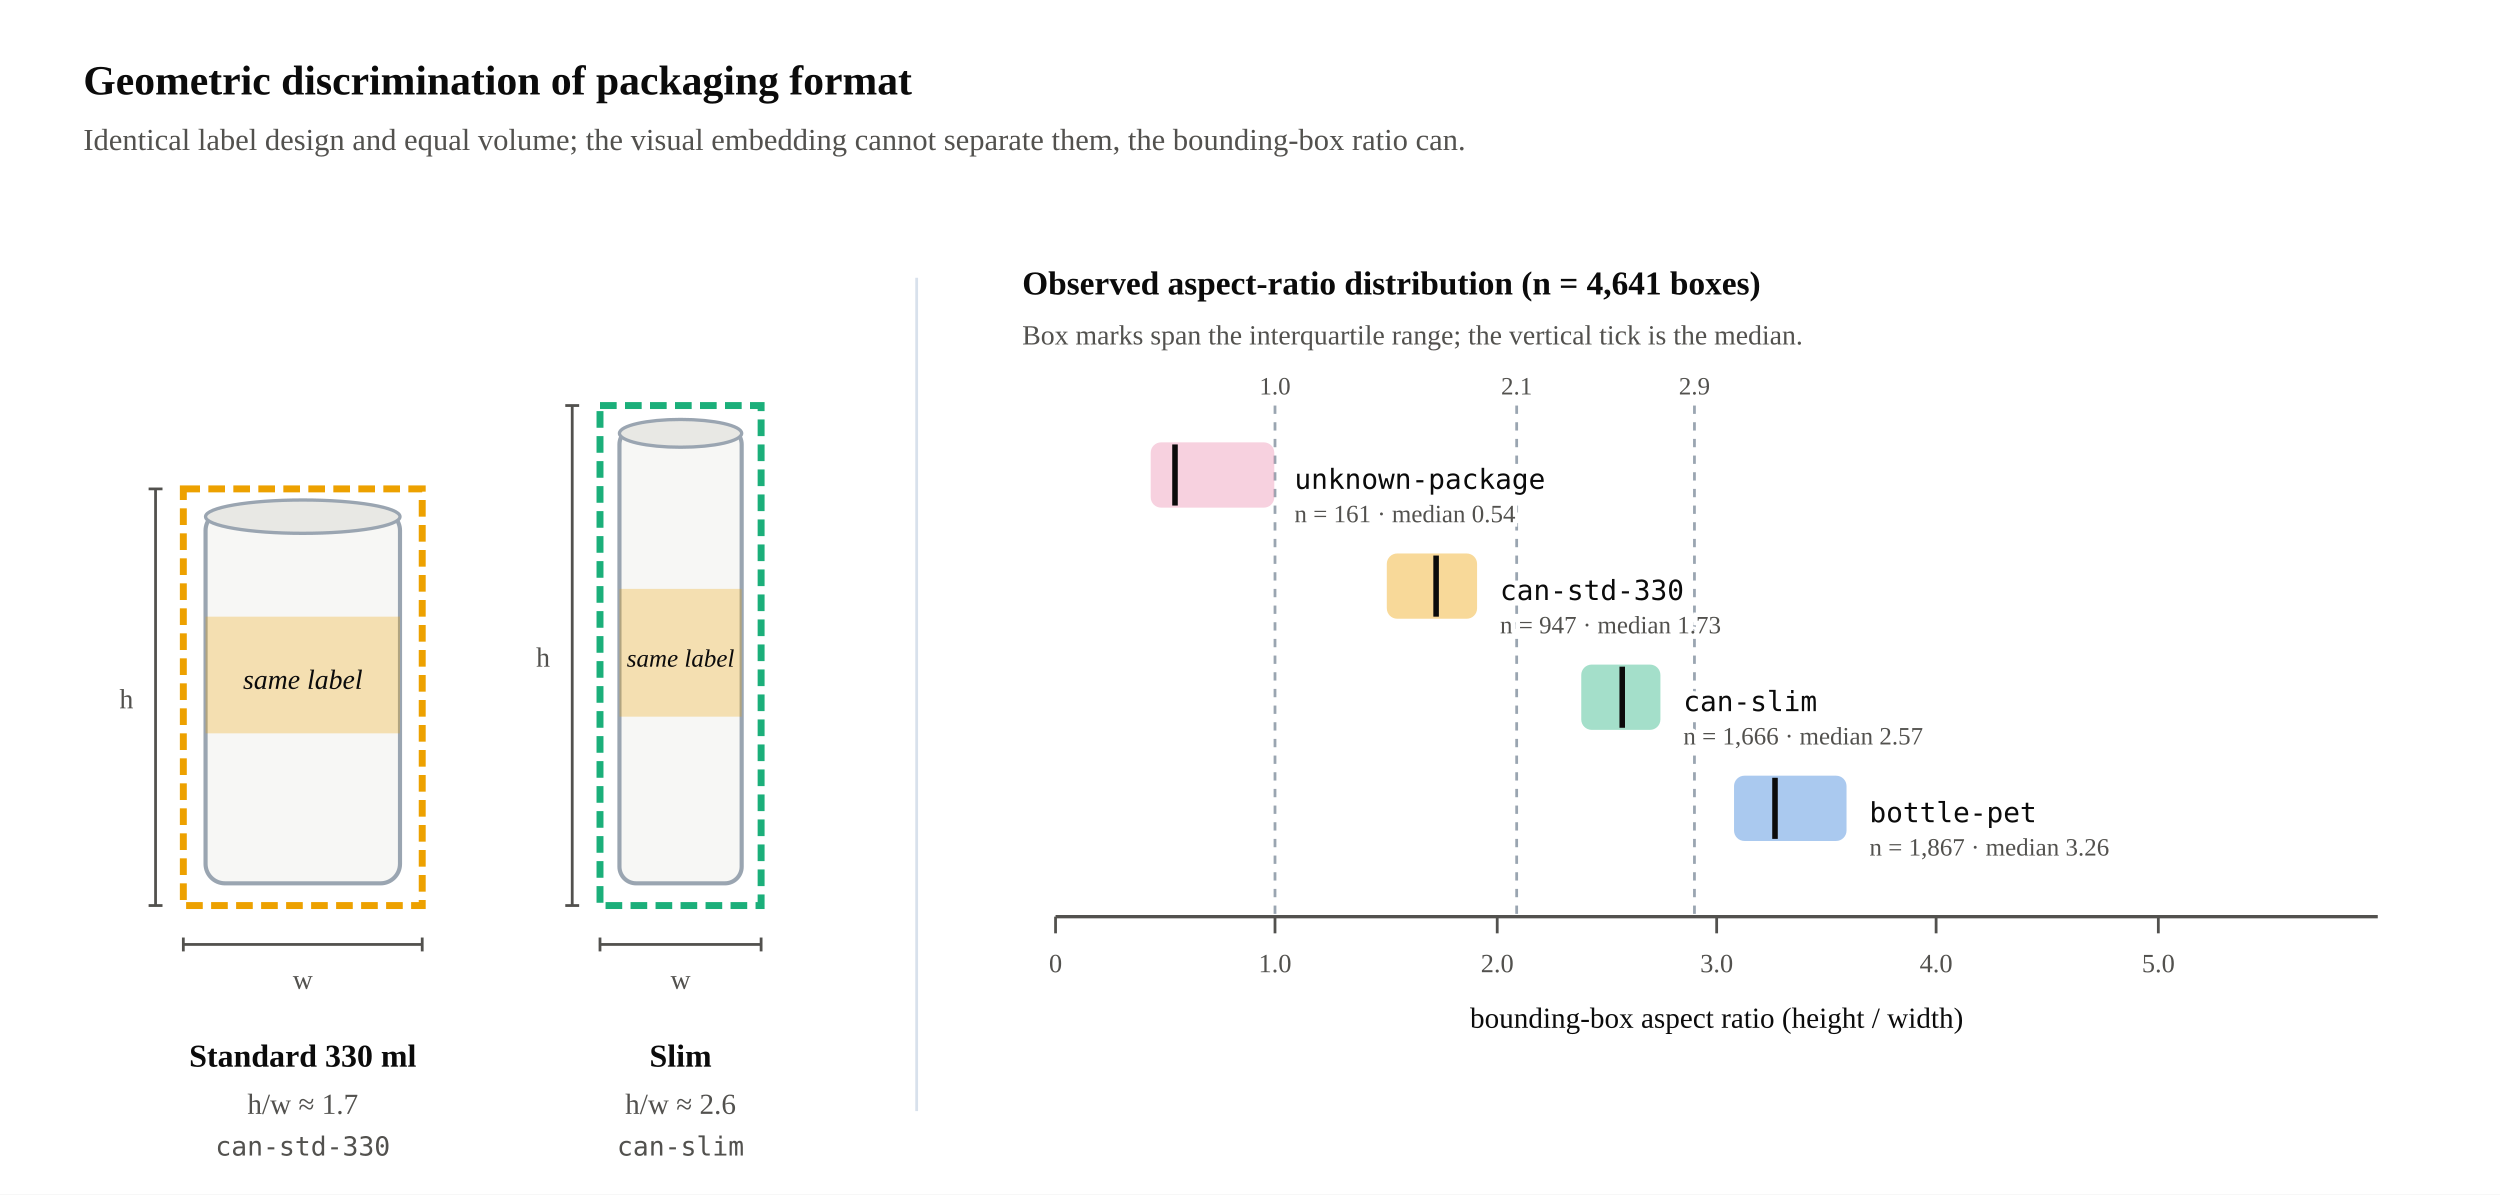
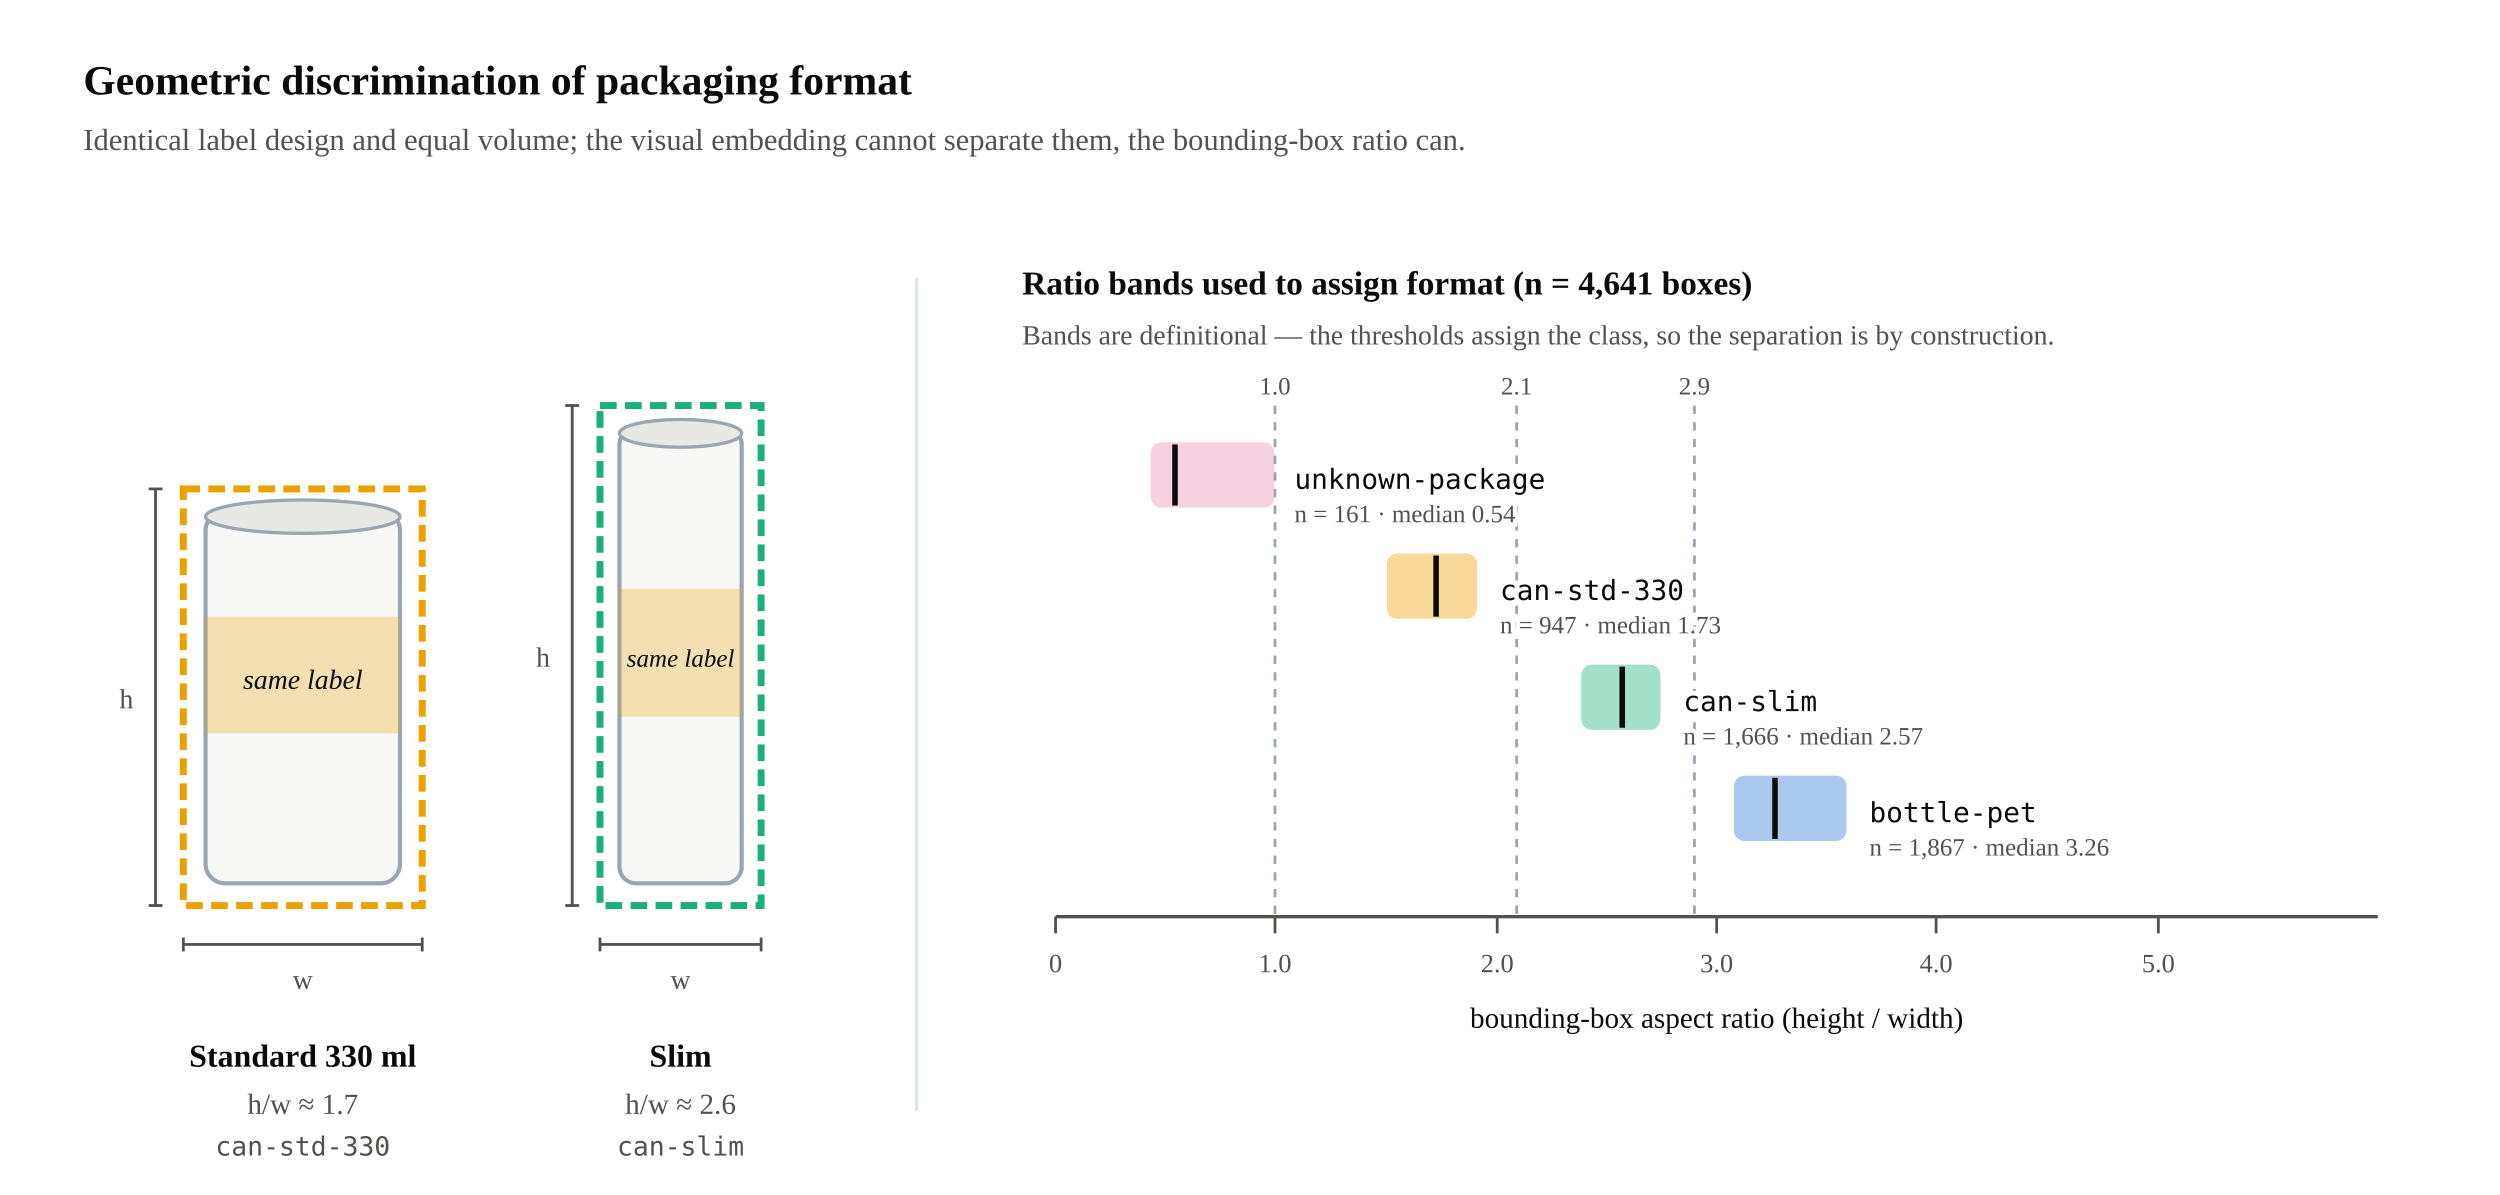
<svg xmlns="http://www.w3.org/2000/svg" viewBox="0 0 900 430" width="900" height="430" font-family="Georgia, 'Times New Roman', serif">
  <rect width="900" height="430" fill="#ffffff" />
  <text x="30" y="34" font-size="15" font-weight="bold" fill="#0b0b0b">Geometric discrimination of packaging format</text>
  <text x="30" y="54" font-size="11" fill="#52514e">Identical label design and equal volume; the visual embedding cannot separate them, the bounding-box ratio can.</text>
  <g>
    <rect x="66" y="176" width="86" height="150" fill="none" stroke="#eda100" stroke-width="2.5" stroke-dasharray="6 3" />
    <rect x="74" y="184" width="70" height="134" rx="7" fill="#f7f7f5" stroke="#9aa5b1" stroke-width="1.5" />
    <rect x="74" y="222" width="70" height="42" fill="#eda100" opacity="0.28" />
    <ellipse cx="109" cy="186" rx="35" ry="6" fill="#e8e8e4" stroke="#9aa5b1" stroke-width="1.2" />
    <text x="109" y="248" font-size="10" fill="#0b0b0b" text-anchor="middle" font-style="italic">same label</text>
    <path d="M56 176 L56 326" stroke="#52514e" stroke-width="1" marker-start="url(#tk)" marker-end="url(#tk)" />
    <text x="48" y="255" font-size="10" fill="#52514e" text-anchor="end">h</text>
    <path d="M66 340 L152 340" stroke="#52514e" stroke-width="1" marker-start="url(#tk)" marker-end="url(#tk)" />
    <text x="109" y="356" font-size="10" fill="#52514e" text-anchor="middle">w</text>
    <text x="109" y="384" font-size="11.5" font-weight="bold" fill="#0b0b0b" text-anchor="middle">Standard 330 ml</text>
    <text x="109" y="401" font-size="10.5" fill="#52514e" text-anchor="middle">h/w ≈ 1.7</text>
    <text x="109" y="416" font-size="9.5" fill="#52514e" text-anchor="middle" font-family="monospace" stroke="#ffffff" stroke-width="3.2" paint-order="stroke">can-std-330</text>
  </g>
  <g>
    <rect x="216" y="146" width="58" height="180" fill="none" stroke="#1baf7a" stroke-width="2.5" stroke-dasharray="6 3" />
    <rect x="223" y="154" width="44" height="164" rx="6" fill="#f7f7f5" stroke="#9aa5b1" stroke-width="1.5" />
    <rect x="223" y="212" width="44" height="46" fill="#eda100" opacity="0.28" />
    <ellipse cx="245" cy="156" rx="22" ry="5" fill="#e8e8e4" stroke="#9aa5b1" stroke-width="1.2" />
    <text x="245" y="240" font-size="9" fill="#0b0b0b" text-anchor="middle" font-style="italic">same label</text>
    <path d="M206 146 L206 326" stroke="#52514e" stroke-width="1" marker-start="url(#tk)" marker-end="url(#tk)" />
    <text x="198" y="240" font-size="10" fill="#52514e" text-anchor="end">h</text>
    <path d="M216 340 L274 340" stroke="#52514e" stroke-width="1" marker-start="url(#tk)" marker-end="url(#tk)" />
    <text x="245" y="356" font-size="10" fill="#52514e" text-anchor="middle">w</text>
    <text x="245" y="384" font-size="11.5" font-weight="bold" fill="#0b0b0b" text-anchor="middle">Slim</text>
    <text x="245" y="401" font-size="10.5" fill="#52514e" text-anchor="middle">h/w ≈ 2.6</text>
    <text x="245" y="416" font-size="9.5" fill="#52514e" text-anchor="middle" font-family="monospace" stroke="#ffffff" stroke-width="3.2" paint-order="stroke">can-slim</text>
  </g>
  <line x1="330" y1="100" x2="330" y2="400" stroke="#d8e1ec" stroke-width="1" />
-   <text x="368" y="106" font-size="12" font-weight="bold" fill="#0b0b0b">Observed aspect-ratio distribution (n = 4,641 boxes)</text>
-   <text x="368" y="124" font-size="10" fill="#52514e">Box marks span the interquartile range; the vertical tick is the median.</text>
+   <text x="368" y="106" font-size="12" font-weight="bold" fill="#0b0b0b">Ratio bands used to assign format (n = 4,641 boxes)</text>
+   <text x="368" y="124" font-size="10" fill="#52514e">Bands are definitional — the thresholds assign the class, so the separation is by construction.</text>
  <line x1="380" y1="330" x2="856" y2="330" stroke="#52514e" stroke-width="1.2" />
  <g font-size="9.5" fill="#52514e" text-anchor="middle">
    <line x1="380" y1="330" x2="380" y2="336" stroke="#52514e" />
    <text x="380" y="350">0</text>
    <line x1="459" y1="330" x2="459" y2="336" stroke="#52514e" />
    <text x="459" y="350">1.0</text>
    <line x1="539" y1="330" x2="539" y2="336" stroke="#52514e" />
    <text x="539" y="350">2.0</text>
    <line x1="618" y1="330" x2="618" y2="336" stroke="#52514e" />
    <text x="618" y="350">3.0</text>
    <line x1="697" y1="330" x2="697" y2="336" stroke="#52514e" />
    <text x="697" y="350">4.0</text>
    <line x1="777" y1="330" x2="777" y2="336" stroke="#52514e" />
    <text x="777" y="350">5.0</text>
  </g>
  <text x="618" y="370" font-size="10.5" fill="#0b0b0b" text-anchor="middle">bounding-box aspect ratio (height / width)</text>
  <line x1="459" y1="146" x2="459" y2="330" stroke="#9aa5b1" stroke-width="1" stroke-dasharray="3 3" />
  <line x1="546" y1="146" x2="546" y2="330" stroke="#9aa5b1" stroke-width="1" stroke-dasharray="3 3" />
  <line x1="610" y1="146" x2="610" y2="330" stroke="#9aa5b1" stroke-width="1" stroke-dasharray="3 3" />
  <g font-size="9" fill="#52514e" text-anchor="middle">
    <text x="459" y="142">1.0</text>
    <text x="546" y="142">2.1</text>
    <text x="610" y="142">2.9</text>
  </g>
  <rect x="415" y="160" width="43" height="22" rx="3" fill="#e87ba4" opacity="0.35" stroke="#e87ba4" stroke-width="1.5" />
  <line x1="423" y1="160" x2="423" y2="182" stroke="#0b0b0b" stroke-width="2" />
  <text x="466" y="176" font-size="10" fill="#0b0b0b" font-family="monospace" stroke="#ffffff" stroke-width="3.2" paint-order="stroke">unknown-package</text>
  <text x="466" y="188" font-size="9" fill="#52514e" stroke="#ffffff" stroke-width="3.2" paint-order="stroke">n = 161 · median 0.54</text>
  <rect x="500" y="200" width="31" height="22" rx="3" fill="#eda100" opacity="0.40" stroke="#eda100" stroke-width="1.5" />
  <line x1="517" y1="200" x2="517" y2="222" stroke="#0b0b0b" stroke-width="2" />
  <text x="540" y="216" font-size="10" fill="#0b0b0b" font-family="monospace" stroke="#ffffff" stroke-width="3.2" paint-order="stroke">can-std-330</text>
  <text x="540" y="228" font-size="9" fill="#52514e" stroke="#ffffff" stroke-width="3.2" paint-order="stroke">n = 947 · median 1.73</text>
  <rect x="570" y="240" width="27" height="22" rx="3" fill="#1baf7a" opacity="0.40" stroke="#1baf7a" stroke-width="1.5" />
  <line x1="584" y1="240" x2="584" y2="262" stroke="#0b0b0b" stroke-width="2" />
  <text x="606" y="256" font-size="10" fill="#0b0b0b" font-family="monospace" stroke="#ffffff" stroke-width="3.2" paint-order="stroke">can-slim</text>
  <text x="606" y="268" font-size="9" fill="#52514e" stroke="#ffffff" stroke-width="3.2" paint-order="stroke">n = 1,666 · median 2.57</text>
  <rect x="625" y="280" width="39" height="22" rx="3" fill="#2a78d6" opacity="0.40" stroke="#2a78d6" stroke-width="1.5" />
  <line x1="639" y1="280" x2="639" y2="302" stroke="#0b0b0b" stroke-width="2" />
  <text x="673" y="296" font-size="10" fill="#0b0b0b" font-family="monospace" stroke="#ffffff" stroke-width="3.2" paint-order="stroke">bottle-pet</text>
  <text x="673" y="308" font-size="9" fill="#52514e" stroke="#ffffff" stroke-width="3.2" paint-order="stroke">n = 1,867 · median 3.26</text>
  <defs>
    <marker id="tk" viewBox="0 0 6 6" refX="3" refY="3" markerWidth="5" markerHeight="5" orient="auto">
      <line x1="3" y1="0" x2="3" y2="6" stroke="#52514e" stroke-width="1.2" />
    </marker>
  </defs>
</svg>
